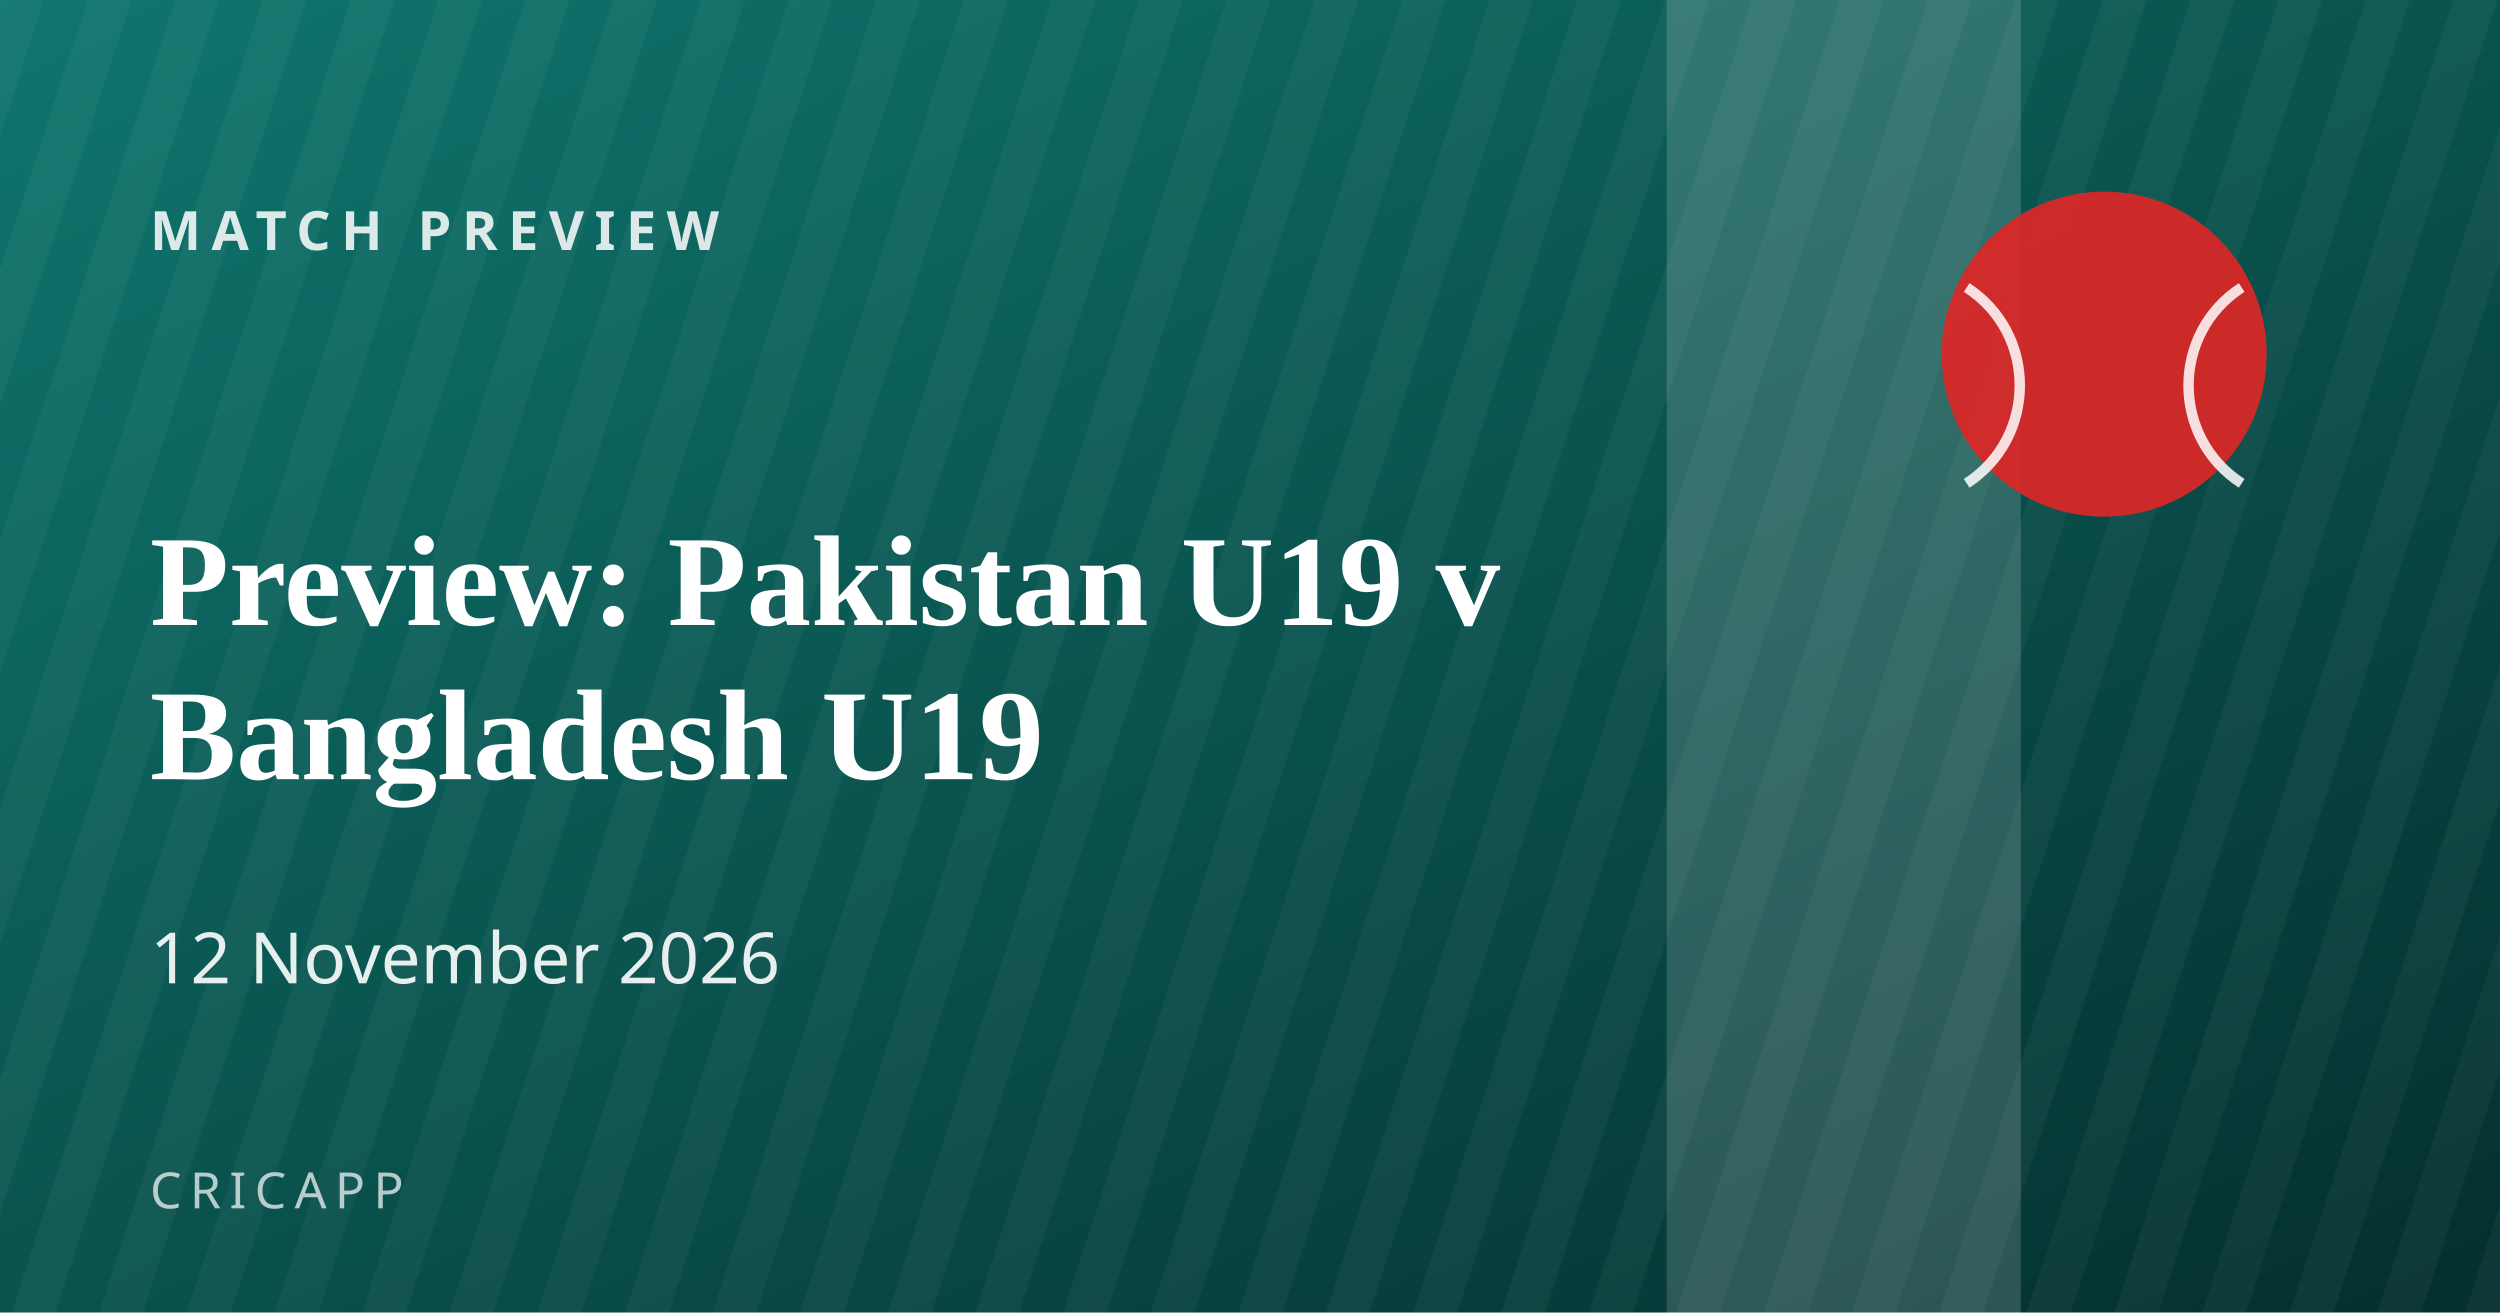
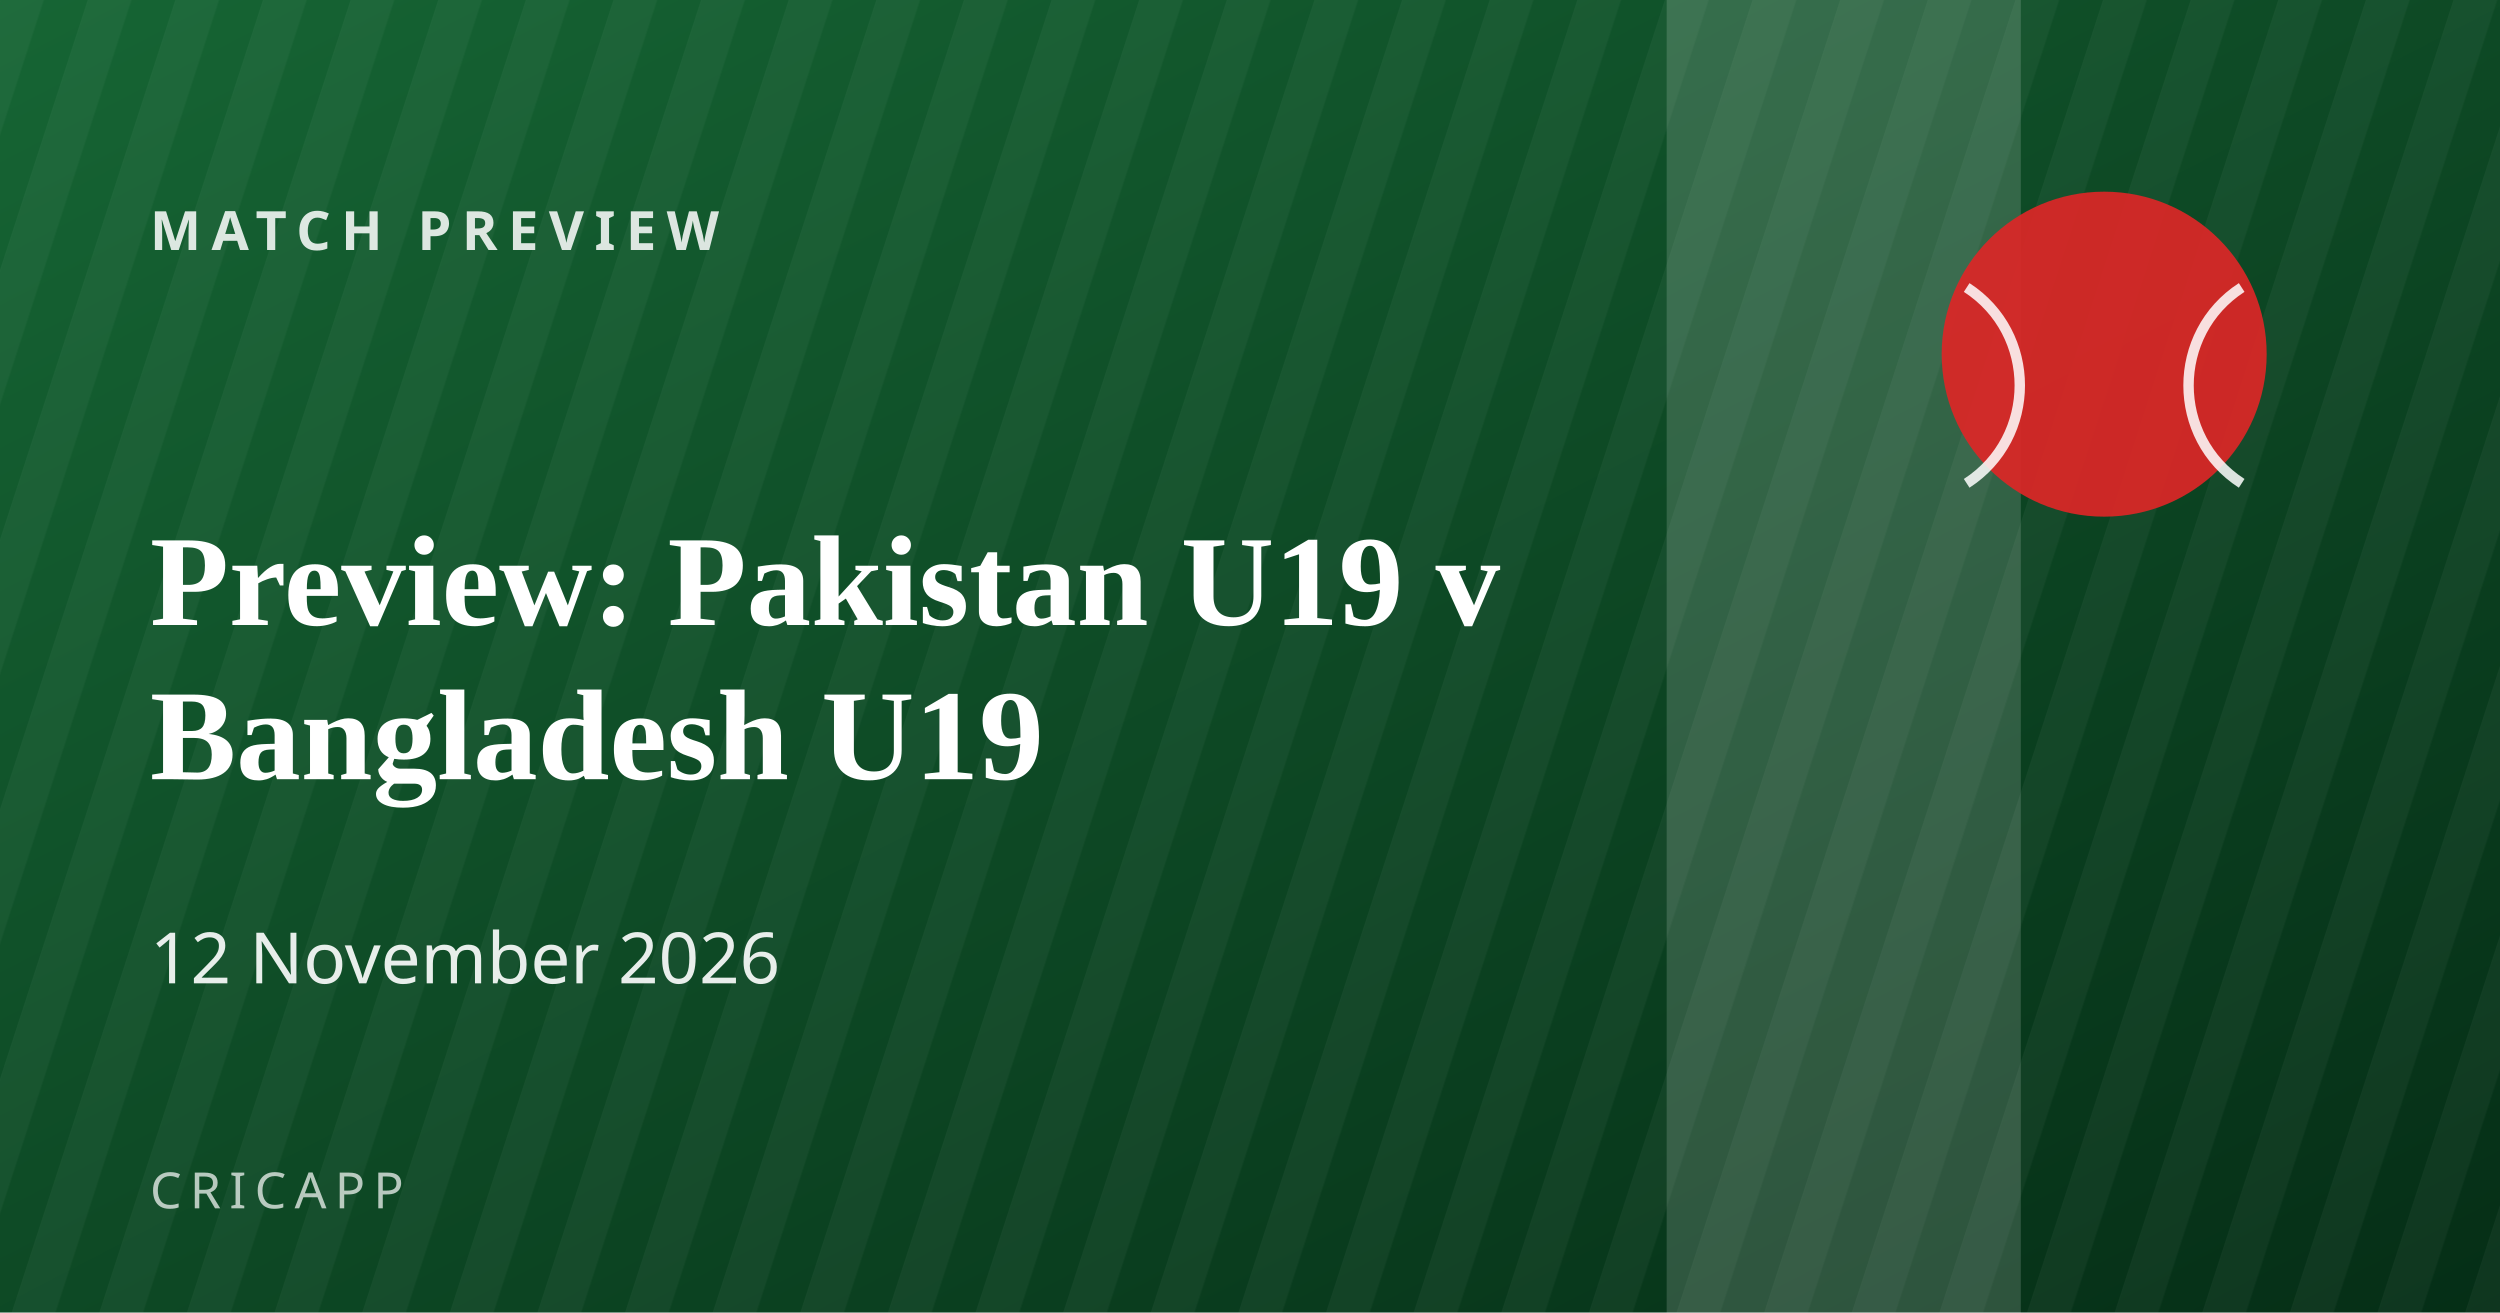
<svg xmlns="http://www.w3.org/2000/svg" viewBox="0 0 1200 630" role="img" aria-label="Preview: Pakistan U19 v Bangladesh U19">
  <defs>
    <linearGradient id="g" x1="0" y1="0" x2="1" y2="1">
-       <stop offset="0" stop-color="#0f766e" />
-       <stop offset="1" stop-color="#042f2e" />
+       <stop offset="0" stop-color="#166534" />
+       <stop offset="1" stop-color="#052e16" />
    </linearGradient>
    <pattern id="s" width="40" height="40" patternUnits="userSpaceOnUse" patternTransform="rotate(18)">
      <rect width="20" height="40" fill="#ffffff" opacity="0.04" />
    </pattern>
  </defs>
  <rect width="1200" height="630" fill="url(#g)" />
  <rect width="1200" height="630" fill="url(#s)" />
  <g opacity="0.16">
    <rect x="800" y="-40" width="170" height="760" rx="14" fill="#fff" />
    <rect x="858" y="40" width="54" height="8" fill="#fff" />
    <rect x="858" y="560" width="54" height="8" fill="#fff" />
  </g>
  <circle cx="1010" cy="170" r="78" fill="#dc2626" opacity="0.92" />
  <path d="M944 138c34 22 34 72 0 94M1076 138c-34 22-34 72 0 94" stroke="#fff" stroke-width="5" fill="none" opacity="0.85" />
  <text x="72" y="120" font-family="system-ui, sans-serif" font-size="26" font-weight="700" letter-spacing="5" fill="#ffffff" opacity="0.85">MATCH PREVIEW</text>
  <text x="72" y="300" font-family="Georgia, 'Times New Roman', serif" font-size="62" font-weight="700" fill="#ffffff">Preview: Pakistan U19 v</text>
  <text x="72" y="374" font-family="Georgia, 'Times New Roman', serif" font-size="62" font-weight="700" fill="#ffffff">Bangladesh U19</text>
  <text x="72" y="472" font-family="system-ui, sans-serif" font-size="34" fill="#ffffff" opacity="0.9">12 November 2026</text>
  <text x="72" y="580" font-family="system-ui, sans-serif" font-size="24" letter-spacing="4" fill="#ffffff" opacity="0.7">CRICAPP</text>
</svg>
